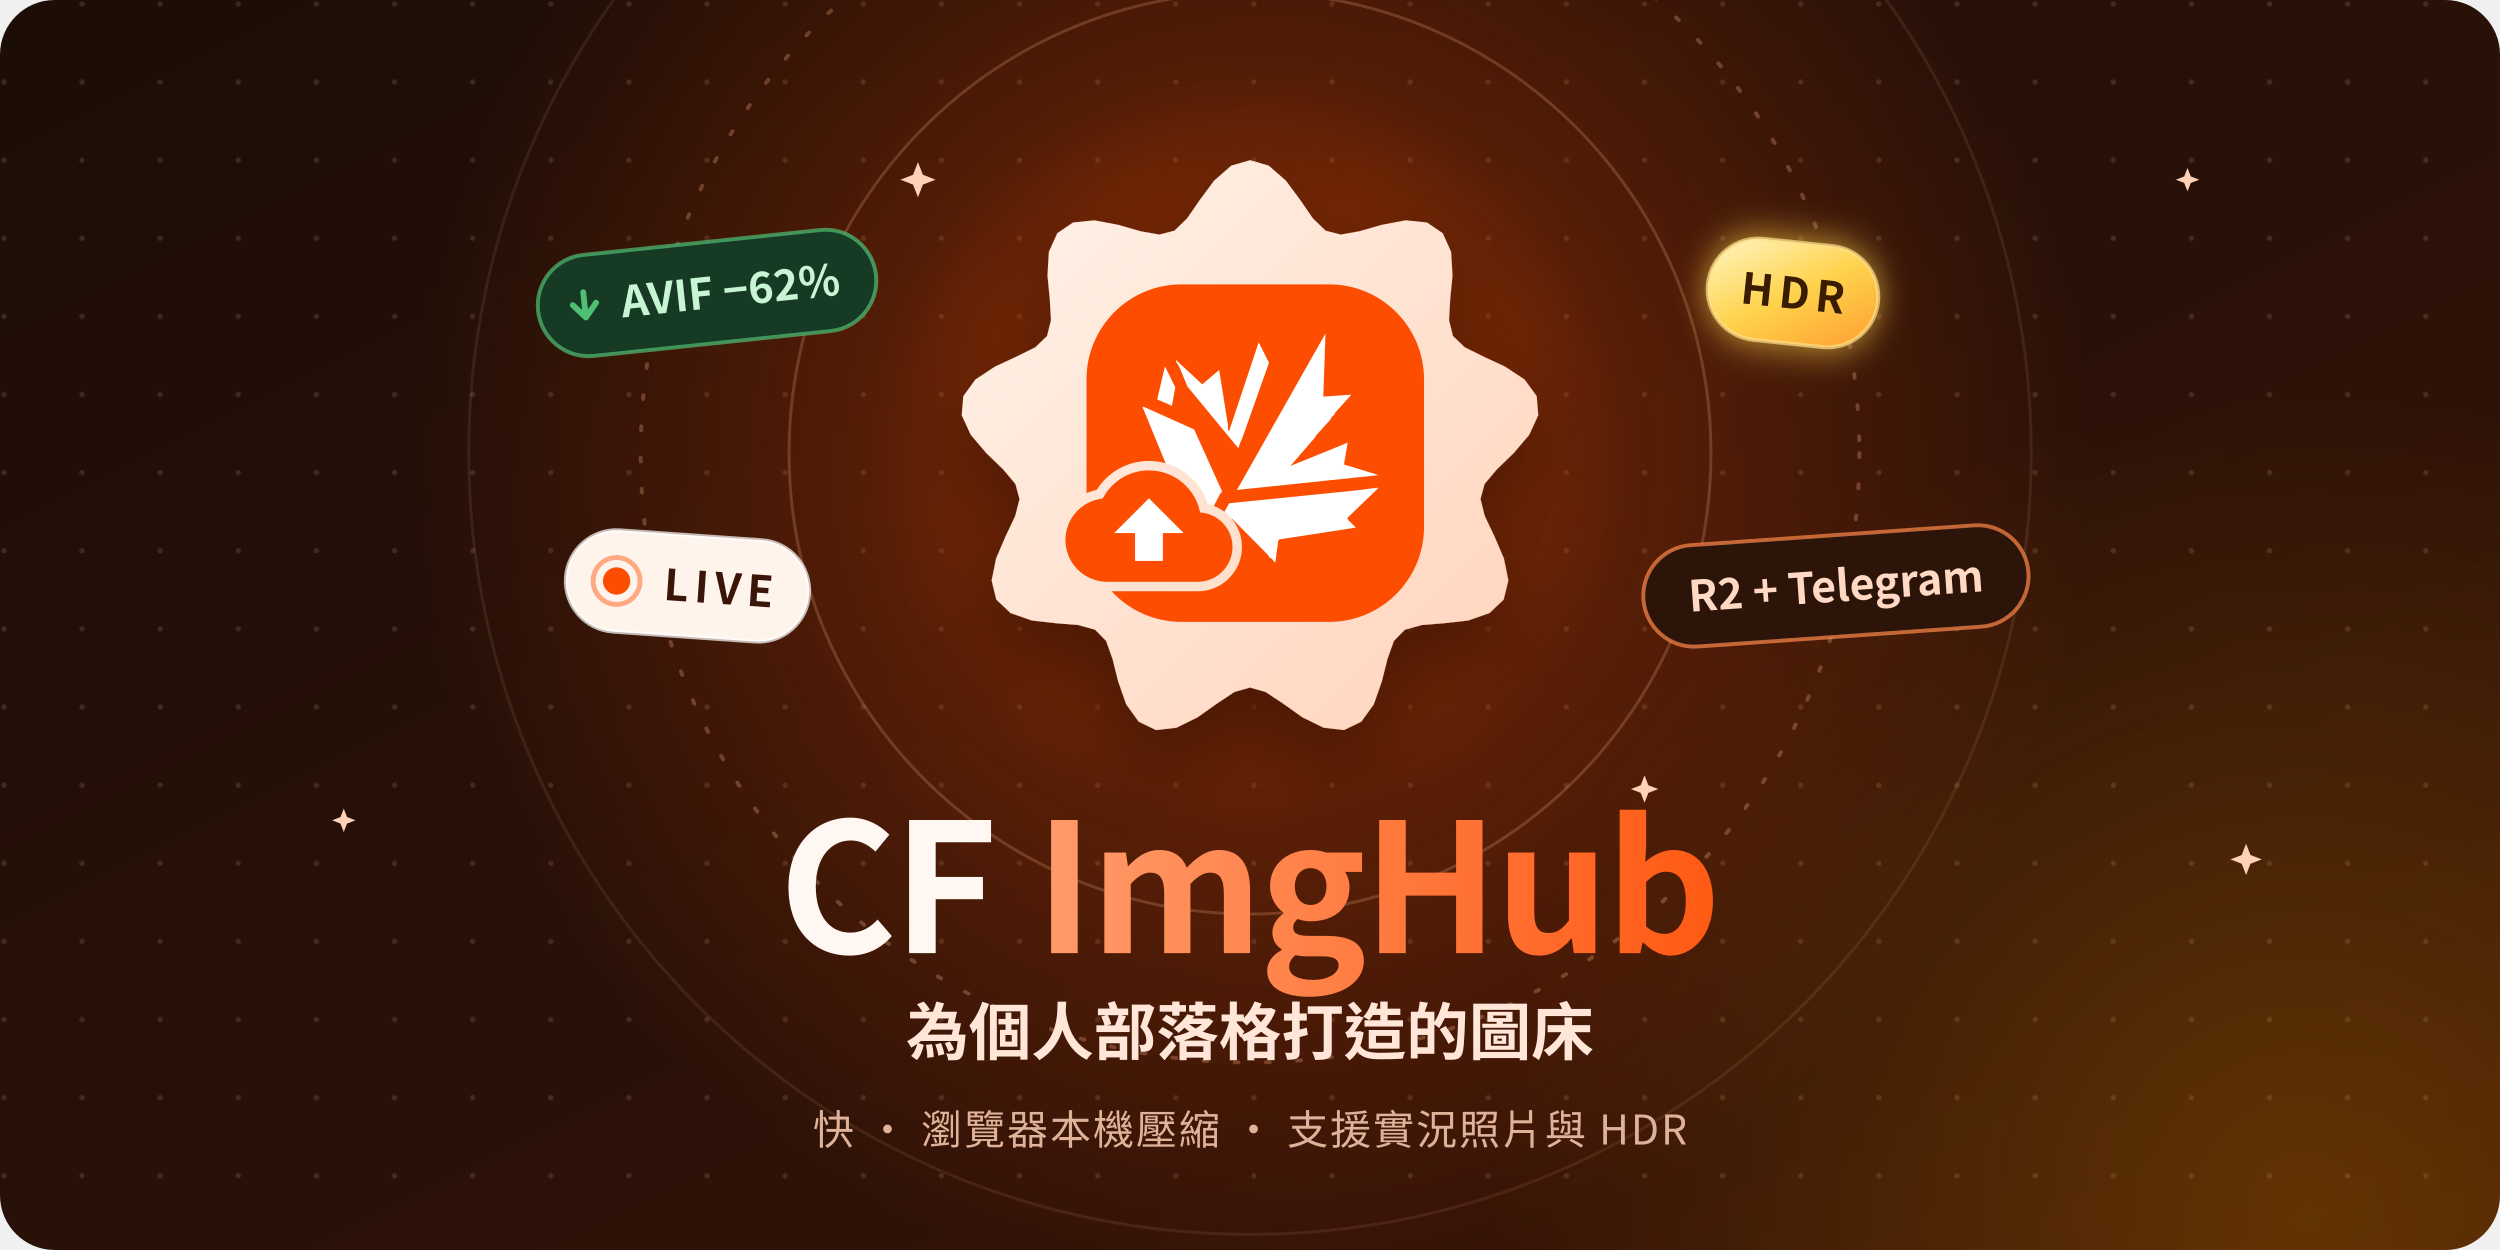
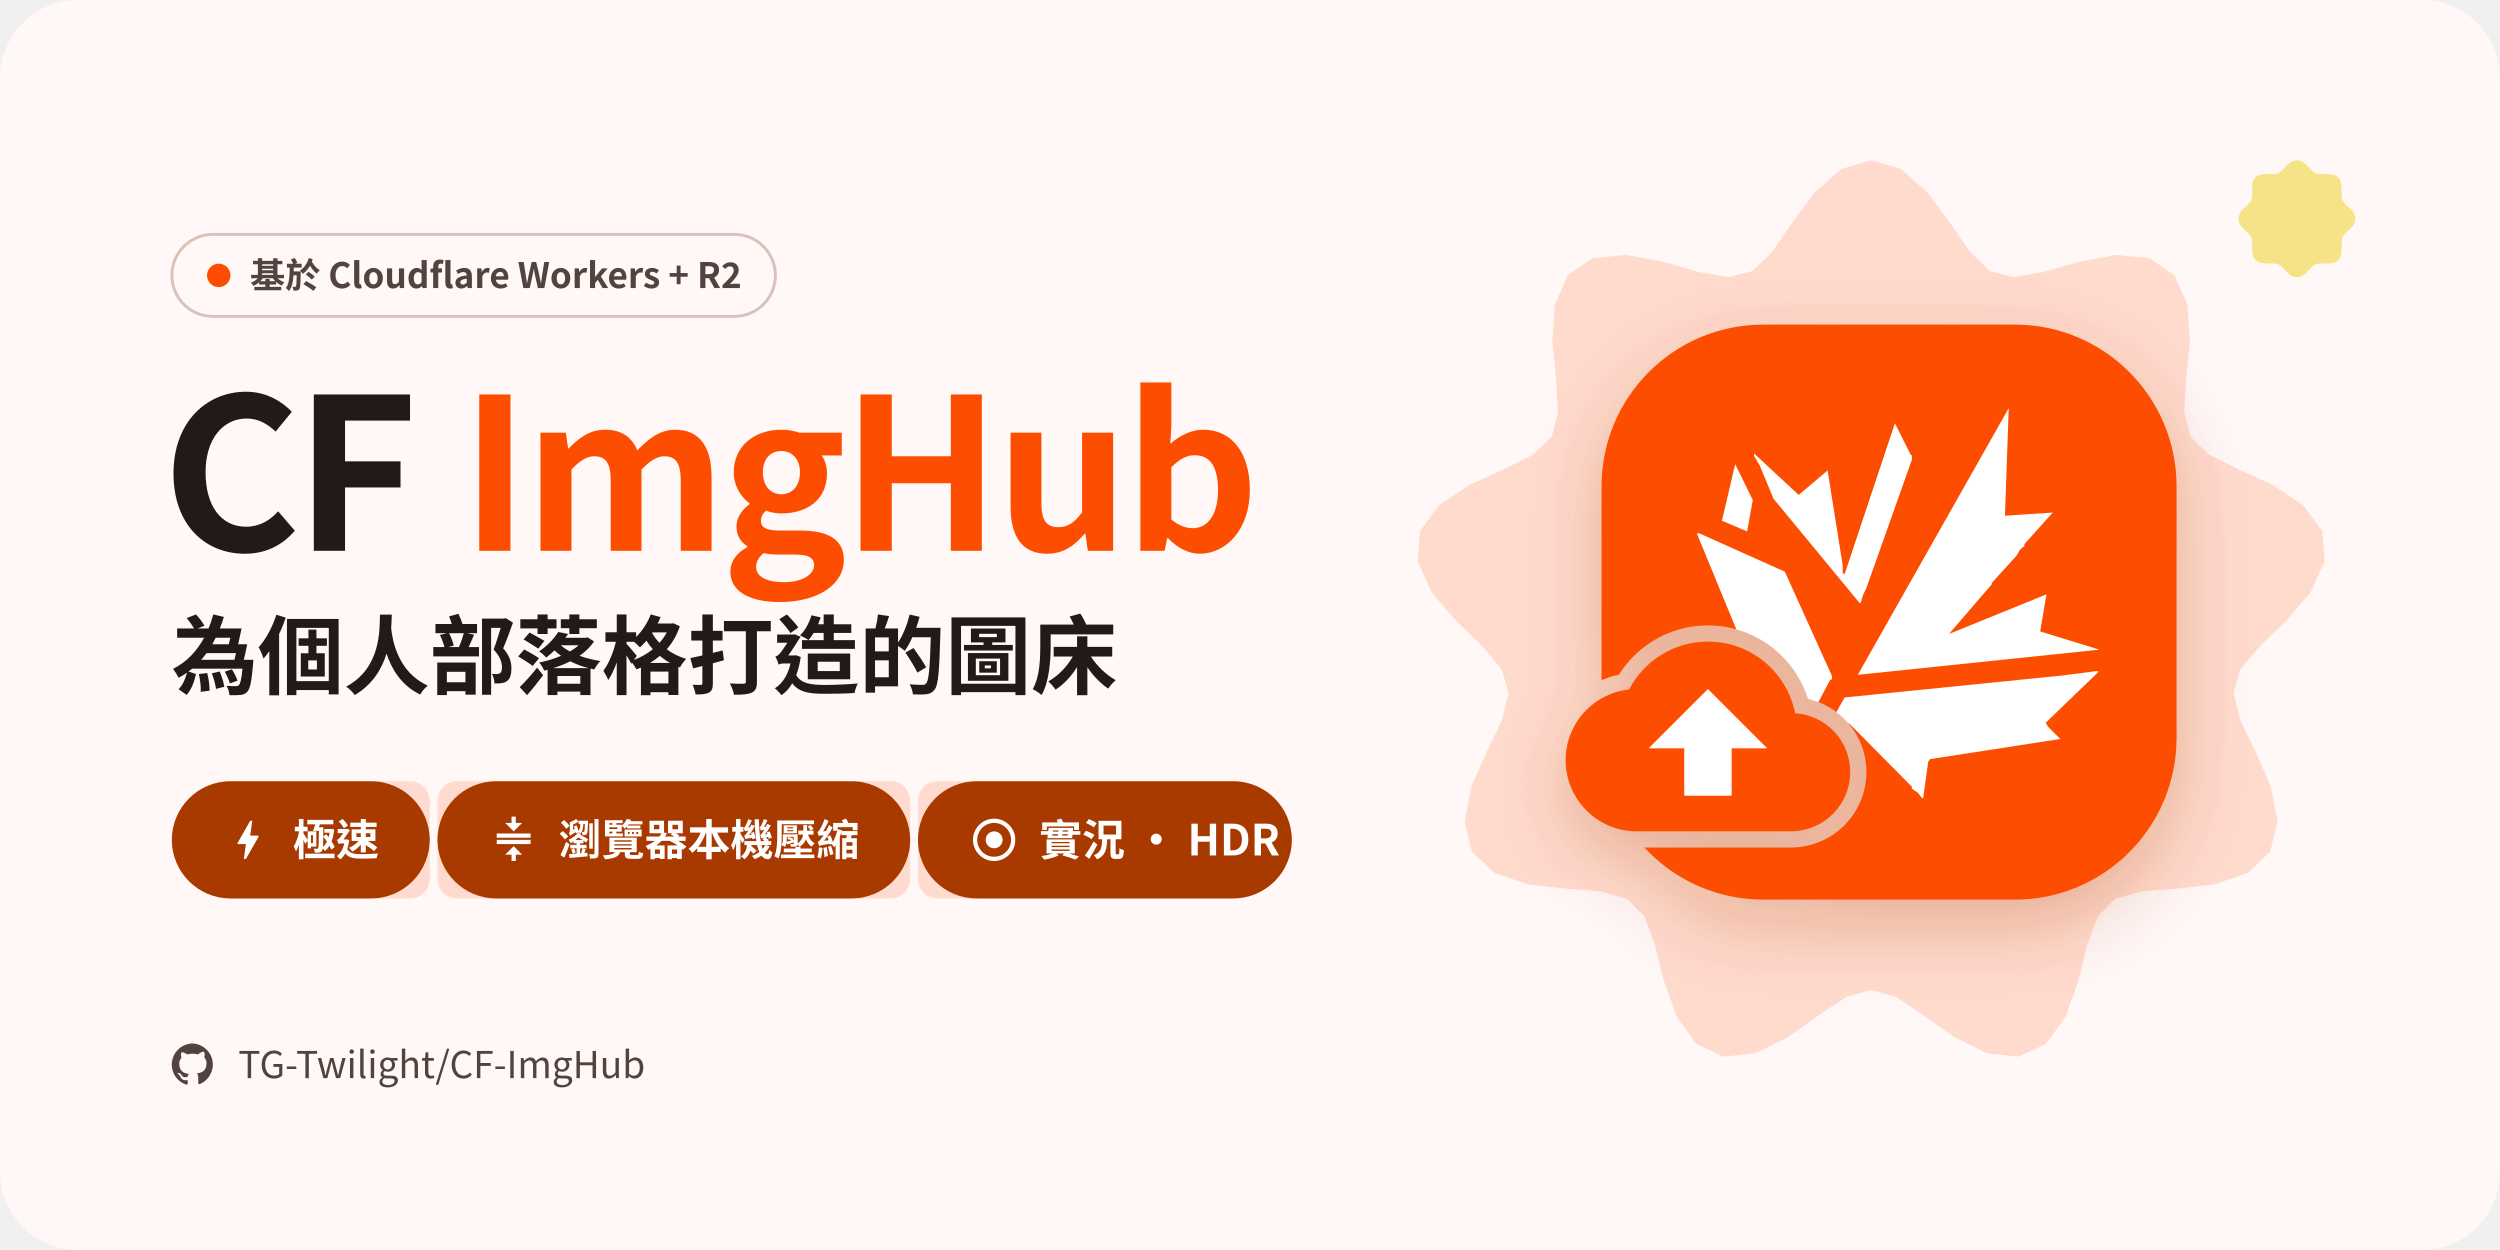
<svg xmlns="http://www.w3.org/2000/svg" width="1280" height="640" viewBox="0 0 1280 640" role="img" aria-labelledby="t d" lang="zh-Hant">
  <style>
- .spin{transform-box:view-box;transform-origin:640px 232px;animation:spin 48s linear infinite}
- .spin-r{transform-box:view-box;transform-origin:640px 232px;animation:spin 90s linear infinite reverse}
- .float{animation:float 5s ease-in-out infinite alternate}
- .bob{transform-box:view-box;transform-origin:640px 232px;animation:bob 7s ease-in-out infinite alternate}
- .pulse{animation:pulse 6s ease-in-out infinite alternate}
- .blink{animation:blink 1.6s ease-in-out infinite}
- @keyframes spin{to{transform:rotate(360deg)}}
- @keyframes float{from{transform:translateY(-7px)}to{transform:translateY(7px)}}
- @keyframes bob{from{transform:rotate(-4deg) scale(1)}to{transform:rotate(3deg) scale(1.03)}}
- @keyframes pulse{from{opacity:.55}to{opacity:.95}}
- @keyframes blink{0%,100%{opacity:1}50%{opacity:.25}}
- @media (prefers-reduced-motion:reduce){*{animation:none!important}}
+ .seg-on,.seg-off{animation:7.2s infinite}
+ .seg-on{animation-name:on;transform-box:fill-box;transform-origin:center}
+ .seg-off{animation-name:off}
+ @keyframes on{0%{opacity:0;transform:scale(.94)}2.5%{opacity:1;transform:scale(1.03);animation-timing-function:cubic-bezier(.3,0,.2,1)}9%{transform:scale(1)}32%{opacity:1}34.5%,100%{opacity:0;transform:scale(1)}}
+ @keyframes off{0%{opacity:1}2.5%,32%{opacity:0}34.5%,100%{opacity:1}}
+ .turn{transform-box:fill-box;transform-origin:center;animation:turn 90s linear infinite}
+ @keyframes turn{to{transform:rotate(360deg)}}
+ .up{animation:up 3.2s infinite}
+ @keyframes up{0%,55%{transform:translateY(0)}68%{transform:translateY(-3px);animation-timing-function:cubic-bezier(.3,0,.2,1)}80%{transform:translateY(.6px)}90%,100%{transform:translateY(0)}}
+ .bob{transform-box:fill-box;transform-origin:center;animation:bob 6s ease-in-out infinite alternate}
+ @keyframes bob{from{transform:translateY(-5px) rotate(-1.5deg)}to{transform:translateY(5px) rotate(1.5deg)}}
+ @media (prefers-reduced-motion:reduce){*{animation:none!important}.seg-on{opacity:0}}
</style>
  <defs>
-     <linearGradient id="bg" x1="0" y1="0" x2="1" y2="1">
-       <stop stop-color="#1c0d07" />
-       <stop offset=".55" stop-color="#2a1108" />
-       <stop offset="1" stop-color="#3d1505" />
-     </linearGradient>
-     <radialGradient id="glow" cx="640" cy="232" r="430" gradientUnits="userSpaceOnUse">
-       <stop stop-color="#fc4d00" stop-opacity=".75" />
-       <stop offset=".45" stop-color="#fc4d00" stop-opacity=".22" />
-       <stop offset="1" stop-color="#fc4d00" stop-opacity="0" />
-     </radialGradient>
-     <radialGradient id="glow2" cx="1180" cy="620" r="420" gradientUnits="userSpaceOnUse">
-       <stop stop-color="#ffb000" stop-opacity=".2" />
-       <stop offset="1" stop-color="#ffb000" stop-opacity="0" />
-     </radialGradient>
-     <linearGradient id="shape" x1="0" y1="0" x2="1" y2="1">
-       <stop stop-color="#fff3ea" />
-       <stop offset="1" stop-color="#ffd3bb" />
-     </linearGradient>
-     <linearGradient id="title" x1="0" y1="0" x2="1" y2="0">
-       <stop stop-color="#ffb48c" />
-       <stop offset="1" stop-color="#ff5a14" />
-     </linearGradient>
-     <linearGradient id="hdr" x1="0" y1="0" x2="1" y2="1">
-       <stop stop-color="#fff6c8" />
-       <stop offset=".5" stop-color="#ffd34d" />
-       <stop offset="1" stop-color="#ff9d2e" />
-     </linearGradient>
-     <pattern id="dots" width="40" height="40" patternUnits="userSpaceOnUse">
-       <circle cx="2" cy="2" r="1.4" fill="#ffd9c6" opacity=".13" />
-     </pattern>
-     <filter id="soft" x="-30%" y="-60%" width="160%" height="220%">
-       <feDropShadow dx="0" dy="0" stdDeviation="9" flood-color="#ffd34d" flood-opacity=".75" />
-     </filter>
-     <filter id="shadow" x="-30%" y="-30%" width="160%" height="160%">
-       <feDropShadow dx="0" dy="18" stdDeviation="22" flood-color="#000" flood-opacity=".45" />
+     <filter id="lift" x="-30%" y="-30%" width="160%" height="170%">
+       <feDropShadow dx="0" dy="3" stdDeviation="4" flood-color="#a83a00" flood-opacity=".28" />
    </filter>
    <mask id="cut">
      <rect x="-8" y="-8" width="80" height="80" fill="#fff" />
      <path d="M19.35 10.04C18.67 6.59 15.64 4 12 4 9.11 4 6.6 5.64 5.35 8.04 2.34 8.36 0 10.91 0 14c0 3.31 2.69 6 6 6h13c2.76 0 5-2.24 5-5 0-2.64-2.05-4.78-4.65-4.96z" transform="translate(-4 30) scale(1.32)" stroke="#000" stroke-width="2.73" stroke-linejoin="round" />
    </mask>
    <clipPath id="frame">
-       <rect width="1280" height="640" rx="28" />
+       <rect width="1280" height="640" rx="40" />
    </clipPath>
  </defs>
-   <g clip-path="url(#frame)" font-family="'Segoe UI', 'PingFang TC', 'Microsoft JhengHei', 'Noto Sans CJK TC', 'Noto Sans TC', sans-serif">
-     <rect width="1280" height="640" fill="url(#bg)" />
-     <rect width="1280" height="640" fill="url(#dots)" />
-     <rect width="1280" height="640" fill="url(#glow2)" />
-     <circle class="pulse" cx="640" cy="232" r="430" fill="url(#glow)" />
-     <g fill="none" stroke="#ffb48c">
-       <circle cx="640" cy="232" r="236" stroke-opacity=".22" stroke-width="1.5" />
-       <circle class="spin-r" cx="640" cy="232" r="312" stroke-opacity=".28" stroke-width="2" stroke-dasharray="2 14" stroke-linecap="round" />
-       <circle cx="640" cy="232" r="400" stroke-opacity=".1" stroke-width="1.5" />
+   <g clip-path="url(#frame)" font-family="'Segoe UI Variable Display', 'Segoe UI', 'PingFang TC', 'Microsoft JhengHei', 'Noto Sans CJK TC', 'Noto Sans TC', sans-serif">
+     <rect width="1280" height="640" fill="#fff8f6" />
+     <rect x="88" y="120" width="309" height="42" rx="21" fill="none" stroke="#d8c2ba" stroke-width="1.5" />
+     <circle cx="112" cy="141" r="6" fill="#fc4d00" />
+     <text x="128" y="147.5" font-size="18" font-weight="600" fill="#53433e">基於 Cloudflare Workers + R2</text>
+     <text x="83" y="282" font-size="108" font-weight="800" letter-spacing="-3" fill="#231917">CF <tspan fill="#fc4d00">ImgHub</tspan>
+     </text>
+     <text x="88" y="352" font-size="44" font-weight="700" fill="#231917">為個人部落格打造的圖床</text>
+     <g class="seg-off" style="animation-delay:0.0s">
+       <path d="M118.0,400 H210.0 A10,10 0 0 1 220.0,410 V450 A10,10 0 0 1 210.0,460 H118.0 A30.0,30.0 0 0 1 88,430.0 V430.0 A30.0,30.0 0 0 1 118.0,400 Z" fill="#ffdbcf" />
+       <path transform="translate(114 417.0) scale(1.0833)" d="M11 21h-1l1-7H7.5c-.88 0-.33-.75-.31-.78C8.48 10.94 10.42 7.54 13.01 3h1l-1 7h3.51c.4 0 .62.19.4.66C12.97 17.55 11 21 11 21z" fill="#2c160b" />
+       <text x="150.0" y="438.0" font-size="22" font-weight="600" fill="#2c160b">極速</text>
    </g>
-     <path d="M470,83 L472.52,89.48 479,92 472.52,94.52 470,101 467.48,94.52 461,92 467.48,89.48Z" fill="#ffd2b8" class="blink" style="animation-duration:3.1s;animation-delay:0s" />
-     <path d="M842,397 L843.96,402.04 849,404 843.96,405.96 842,411 840.04,405.96 835,404 840.04,402.04Z" fill="#ffd2b8" class="blink" style="animation-duration:2.6s;animation-delay:-1s" />
-     <path d="M1120,86 L1121.68,90.32 1126,92 1121.68,93.68 1120,98 1118.32,93.68 1114,92 1118.32,90.32Z" fill="#ffd2b8" class="blink" style="animation-duration:3.7s;animation-delay:-2s" />
-     <path d="M176,414 L177.68,418.32 182,420 177.68,421.68 176,426 174.32,421.68 170,420 174.32,418.32Z" fill="#ffd2b8" class="blink" style="animation-duration:2.9s;animation-delay:-0.5s" />
-     <path d="M1150,432 L1152.24,437.76 1158,440 1152.24,442.24 1150,448 1147.76,442.24 1142,440 1147.76,437.76Z" fill="#ffd2b8" class="blink" style="animation-duration:3.3s;animation-delay:-1.7s" />
-     <g class="spin">
-       <polygon points="640.0,82.0 649.6,84.8 658.4,92.5 665.8,102.5 672.2,111.8 678.7,118.1 686.4,120.1 696.0,118.4 707.5,115.1 719.6,112.8 730.6,113.9 738.7,119.4 743.0,129.0 743.7,141.1 742.5,153.3 741.9,163.9 743.9,172.0 749.9,177.8 759.4,182.5 770.6,187.7 780.6,194.3 786.8,202.8 787.6,212.6 783.0,222.6 775.0,232.0 766.4,240.3 760.1,247.8 758.0,255.5 760.2,264.2 765.1,274.5 770.0,285.9 772.3,297.2 769.9,307.0 762.6,313.9 751.7,317.7 739.3,319.1 728.0,320.0 719.3,322.4 713.7,328.1 710.4,337.3 707.5,348.9 703.4,360.6 697.0,369.5 688.1,373.8 677.7,372.6 666.9,367.3 656.9,360.2 648.0,354.3 640.0,352.0 632.0,354.3 623.1,360.2 613.1,367.3 602.3,372.6 591.9,373.8 583.0,369.5 576.6,360.6 572.5,348.9 569.6,337.3 566.3,328.1 560.7,322.4 552.0,320.0 540.7,319.1 528.3,317.7 517.4,313.9 510.1,307.0 507.7,297.2 510.0,285.9 514.9,274.5 519.8,264.2 522.0,255.5 519.9,247.8 513.6,240.3 505.0,232.0 497.0,222.6 492.4,212.6 493.2,202.8 499.4,194.3 509.4,187.7 520.6,182.5 530.1,177.8 536.1,172.0 538.1,163.9 537.5,153.3 536.3,141.1 537.0,129.0 541.3,119.4 549.4,113.9 560.4,112.8 572.5,115.1 584.0,118.4 593.6,120.1 601.3,118.1 607.8,111.8 614.2,102.5 621.6,92.5 630.4,84.8" fill="url(#shape)" filter="url(#shadow)">
-         <animate attributeName="points" dur="14s" repeatCount="indefinite" calcMode="spline" keyTimes="0.000;0.200;0.400;0.600;0.800;1.000" keySplines="0.45 0 0.2 1;0.45 0 0.2 1;0.45 0 0.2 1;0.45 0 0.2 1;0.45 0 0.2 1" values="640.0,82.0 649.6,84.8 658.4,92.5 665.8,102.5 672.2,111.8 678.7,118.1 686.4,120.1 696.0,118.4 707.5,115.1 719.6,112.8 730.6,113.9 738.7,119.4 743.0,129.0 743.7,141.1 742.5,153.3 741.9,163.9 743.9,172.0 749.9,177.8 759.4,182.5 770.6,187.7 780.6,194.3 786.8,202.8 787.6,212.6 783.0,222.6 775.0,232.0 766.4,240.3 760.1,247.8 758.0,255.5 760.2,264.2 765.1,274.5 770.0,285.9 772.3,297.2 769.9,307.0 762.6,313.9 751.7,317.7 739.3,319.1 728.0,320.0 719.3,322.4 713.7,328.1 710.4,337.3 707.5,348.9 703.4,360.6 697.0,369.5 688.1,373.8 677.7,372.6 666.9,367.3 656.9,360.2 648.0,354.3 640.0,352.0 632.0,354.3 623.1,360.2 613.1,367.3 602.3,372.6 591.9,373.8 583.0,369.5 576.6,360.6 572.5,348.9 569.6,337.3 566.3,328.1 560.7,322.4 552.0,320.0 540.7,319.1 528.3,317.7 517.4,313.9 510.1,307.0 507.7,297.2 510.0,285.9 514.9,274.5 519.8,264.2 522.0,255.5 519.9,247.8 513.6,240.3 505.0,232.0 497.0,222.6 492.4,212.6 493.2,202.8 499.4,194.3 509.4,187.7 520.6,182.5 530.1,177.8 536.1,172.0 538.1,163.9 537.5,153.3 536.3,141.1 537.0,129.0 541.3,119.4 549.4,113.9 560.4,112.8 572.5,115.1 584.0,118.4 593.6,120.1 601.3,118.1 607.8,111.8 614.2,102.5 621.6,92.5 630.4,84.8;640.0,82.0 649.8,82.5 659.5,84.0 669.0,86.4 678.1,89.7 686.8,94.0 695.0,99.1 702.6,105.1 709.4,111.8 715.3,119.3 720.2,127.5 723.6,136.7 722.7,149.3 735.3,148.4 744.5,151.8 752.7,156.7 760.2,162.6 766.9,169.4 772.9,177.0 778.0,185.2 782.3,193.9 785.6,203.0 788.0,212.5 789.5,222.2 790.0,232.0 789.5,241.8 788.0,251.5 785.6,261.0 782.3,270.1 778.0,278.8 772.9,287.0 766.9,294.6 760.2,301.4 752.7,307.3 744.5,312.2 735.3,315.6 722.7,314.7 723.6,327.3 720.2,336.5 715.3,344.7 709.4,352.2 702.6,358.9 695.0,364.9 686.8,370.0 678.1,374.3 669.0,377.6 659.5,380.0 649.8,381.5 640.0,382.0 630.2,381.5 620.5,380.0 611.0,377.6 601.9,374.3 593.2,370.0 585.0,364.9 577.4,358.9 570.6,352.2 564.7,344.7 559.8,336.5 556.4,327.3 557.3,314.7 544.7,315.6 535.5,312.2 527.3,307.3 519.8,301.4 513.1,294.6 507.1,287.0 502.0,278.8 497.7,270.1 494.4,261.0 492.0,251.5 490.5,241.8 490.0,232.0 490.5,222.2 492.0,212.5 494.4,203.0 497.7,193.9 502.0,185.2 507.1,177.0 513.1,169.4 519.8,162.6 527.3,156.7 535.5,151.8 544.7,148.4 557.3,149.3 556.4,136.7 559.8,127.5 564.7,119.3 570.6,111.8 577.4,105.1 585.0,99.1 593.2,94.0 601.9,89.7 611.0,86.4 620.5,84.0 630.2,82.5;640.0,82.0 648.8,97.8 656.4,107.1 662.9,116.7 666.4,133.5 677.8,120.7 688.2,115.6 699.5,111.4 715.0,102.1 714.7,120.2 716.7,132.0 717.5,143.6 712.1,159.9 728.4,154.5 740.0,155.3 751.8,157.3 769.9,157.0 760.6,172.5 756.4,183.8 751.3,194.2 738.5,205.6 755.3,209.1 764.9,215.6 774.2,223.2 790.0,232.0 774.2,240.8 764.9,248.4 755.3,254.9 738.5,258.4 751.3,269.8 756.4,280.2 760.6,291.5 769.9,307.0 751.8,306.7 740.0,308.7 728.4,309.5 712.1,304.1 717.5,320.4 716.7,332.0 714.7,343.8 715.0,361.9 699.5,352.6 688.2,348.4 677.8,343.3 666.4,330.5 662.9,347.3 656.4,356.9 648.8,366.2 640.0,382.0 631.2,366.2 623.6,356.9 617.1,347.3 613.6,330.5 602.2,343.3 591.8,348.4 580.5,352.6 565.0,361.9 565.3,343.8 563.3,332.0 562.5,320.4 567.9,304.1 551.6,309.5 540.0,308.7 528.2,306.7 510.1,307.0 519.4,291.5 523.6,280.2 528.7,269.8 541.5,258.4 524.7,254.9 515.1,248.4 505.8,240.8 490.0,232.0 505.8,223.2 515.1,215.6 524.7,209.1 541.5,205.6 528.7,194.2 523.6,183.8 519.4,172.5 510.1,157.0 528.2,157.3 540.0,155.3 551.6,154.5 567.9,159.9 562.5,143.6 563.3,132.0 565.3,120.2 565.0,102.1 580.5,111.4 591.8,115.6 602.2,120.7 613.6,133.5 617.1,116.7 623.6,107.1 631.2,97.8;640.0,82.0 649.7,84.2 658.7,90.3 666.4,99.1 673.0,109.0 678.6,118.2 684.2,125.4 690.4,129.7 698.2,131.2 707.8,130.6 718.9,129.1 730.8,128.4 742.3,129.7 752.1,133.7 758.9,140.8 762.2,150.3 762.1,161.5 759.4,173.1 755.6,184.1 752.2,193.9 750.7,202.3 752.1,209.7 756.7,216.6 763.8,223.9 772.0,232.0 779.7,241.2 785.0,251.1 786.8,261.2 784.3,270.7 777.8,278.8 768.3,285.2 757.3,289.9 746.5,293.5 737.3,297.0 730.6,301.5 726.4,307.8 724.3,316.3 723.2,326.9 721.8,338.6 718.9,350.1 713.8,359.8 706.3,366.5 696.9,369.3 686.2,368.2 675.4,364.0 665.1,358.0 655.8,352.0 647.6,347.6 640.0,346.0 632.4,347.6 624.2,352.0 614.9,358.0 604.6,364.0 593.8,368.2 583.1,369.3 573.7,366.5 566.2,359.8 561.1,350.1 558.2,338.6 556.8,326.9 555.7,316.3 553.6,307.8 549.4,301.5 542.7,297.0 533.5,293.5 522.7,289.9 511.7,285.2 502.2,278.8 495.7,270.7 493.2,261.2 495.0,251.1 500.3,241.2 508.0,232.0 516.2,223.9 523.3,216.6 527.9,209.7 529.3,202.3 527.8,193.9 524.4,184.1 520.6,173.1 517.9,161.5 517.8,150.3 521.1,140.8 527.9,133.7 537.7,129.7 549.2,128.4 561.1,129.1 572.2,130.6 581.8,131.2 589.6,129.7 595.8,125.4 601.4,118.2 607.0,109.0 613.6,99.1 621.3,90.3 630.3,84.2;640.0,82.0 649.7,83.9 658.8,89.2 666.9,96.7 674.2,104.5 681.0,111.2 688.2,115.6 696.4,117.6 706.0,117.7 716.7,117.3 727.7,117.8 737.8,120.4 746.1,125.9 751.6,134.2 754.2,144.3 754.7,155.3 754.3,166.0 754.4,175.6 756.4,183.8 760.8,191.0 767.5,197.8 775.3,205.1 782.8,213.2 788.1,222.3 790.0,232.0 788.1,241.7 782.8,250.8 775.3,258.9 767.5,266.2 760.8,273.0 756.4,280.2 754.4,288.4 754.3,298.0 754.7,308.7 754.2,319.7 751.6,329.8 746.1,338.1 737.8,343.6 727.7,346.2 716.7,346.7 706.0,346.3 696.4,346.4 688.2,348.4 681.0,352.8 674.2,359.5 666.9,367.3 658.8,374.8 649.7,380.1 640.0,382.0 630.3,380.1 621.2,374.8 613.1,367.3 605.8,359.5 599.0,352.8 591.8,348.4 583.6,346.4 574.0,346.3 563.3,346.7 552.3,346.2 542.2,343.6 533.9,338.1 528.4,329.8 525.8,319.7 525.3,308.7 525.7,298.0 525.6,288.4 523.6,280.2 519.2,273.0 512.5,266.2 504.7,258.9 497.2,250.8 491.9,241.7 490.0,232.0 491.9,222.3 497.2,213.2 504.7,205.1 512.5,197.8 519.2,191.0 523.6,183.8 525.6,175.6 525.7,166.0 525.3,155.3 525.8,144.3 528.4,134.2 533.9,125.9 542.2,120.4 552.3,117.8 563.3,117.3 574.0,117.7 583.6,117.6 591.8,115.6 599.0,111.2 605.8,104.5 613.1,96.7 621.2,89.2 630.3,83.9;640.0,82.0 649.6,84.8 658.4,92.5 665.8,102.5 672.2,111.8 678.7,118.1 686.4,120.1 696.0,118.4 707.5,115.1 719.6,112.8 730.6,113.9 738.7,119.4 743.0,129.0 743.7,141.1 742.5,153.3 741.9,163.9 743.9,172.0 749.9,177.8 759.4,182.5 770.6,187.7 780.6,194.3 786.8,202.8 787.6,212.6 783.0,222.6 775.0,232.0 766.4,240.3 760.1,247.8 758.0,255.5 760.2,264.2 765.1,274.5 770.0,285.9 772.3,297.2 769.9,307.0 762.6,313.9 751.7,317.7 739.3,319.1 728.0,320.0 719.3,322.4 713.7,328.1 710.4,337.3 707.5,348.9 703.4,360.6 697.0,369.5 688.1,373.8 677.7,372.6 666.9,367.3 656.9,360.2 648.0,354.3 640.0,352.0 632.0,354.3 623.1,360.2 613.1,367.3 602.3,372.6 591.9,373.8 583.0,369.5 576.6,360.6 572.5,348.9 569.6,337.3 566.3,328.1 560.7,322.4 552.0,320.0 540.7,319.1 528.3,317.7 517.4,313.9 510.1,307.0 507.7,297.2 510.0,285.9 514.9,274.5 519.8,264.2 522.0,255.5 519.9,247.8 513.6,240.3 505.0,232.0 497.0,222.6 492.4,212.6 493.2,202.8 499.4,194.3 509.4,187.7 520.6,182.5 530.1,177.8 536.1,172.0 538.1,163.9 537.5,153.3 536.3,141.1 537.0,129.0 541.3,119.4 549.4,113.9 560.4,112.8 572.5,115.1 584.0,118.4 593.6,120.1 601.3,118.1 607.8,111.8 614.2,102.5 621.6,92.5 630.4,84.8" />
-       </polygon>
+     <g class="seg-on" style="animation-delay:0.0s">
+       <rect x="88.0" y="400" width="132.0" height="60" rx="30.0" fill="#a83a00" />
+       <path transform="translate(114 417.0) scale(1.0833)" d="M11 21h-1l1-7H7.5c-.88 0-.33-.75-.31-.78C8.48 10.94 10.42 7.54 13.01 3h1l-1 7h3.51c.4 0 .62.19.4.66C12.97 17.55 11 21 11 21z" fill="#ffffff" />
+       <text x="150.0" y="438.0" font-size="22" font-weight="600" fill="#ffffff">極速</text>
    </g>
+     <g class="seg-off" style="animation-delay:-4.8s">
+       <path d="M234.0,400 H456.0 A10,10 0 0 1 466.0,410 V450 A10,10 0 0 1 456.0,460 H234.0 A10,10 0 0 1 224.0,450 V410 A10,10 0 0 1 234.0,400 Z" fill="#ffdbcf" />
+       <path transform="translate(250.0 417.0) scale(1.0833)" d="M8 19h3v3h2v-3h3l-4-4-4 4zm8-15h-3V1h-2v3H8l4 4 4-4zM4 9v2h16V9H4zm0 3h16v2H4z" fill="#2c160b" />
+       <text x="286.0" y="438.0" font-size="22" font-weight="600" fill="#2c160b">瀏覽器本機壓縮</text>
+     </g>
+     <g class="seg-on" style="animation-delay:-4.8s">
+       <rect x="224.0" y="400" width="242.0" height="60" rx="30.0" fill="#a83a00" />
+       <path transform="translate(250.0 417.0) scale(1.0833)" d="M8 19h3v3h2v-3h3l-4-4-4 4zm8-15h-3V1h-2v3H8l4 4 4-4zM4 9v2h16V9H4zm0 3h16v2H4z" fill="#ffffff" />
+       <text x="286.0" y="438.0" font-size="22" font-weight="600" fill="#ffffff">瀏覽器本機壓縮</text>
+     </g>
+     <g class="seg-off" style="animation-delay:-2.4s">
+       <path d="M480.0,400 H631.4 A30.0,30.0 0 0 1 661.4,430.0 V430.0 A30.0,30.0 0 0 1 631.4,460 H480.0 A10,10 0 0 1 470.0,450 V410 A10,10 0 0 1 480.0,400 Z" fill="#ffdbcf" />
+       <path transform="translate(496.0 417.0) scale(1.0833)" d="M12 8a4 4 0 1 0 0 8 4 4 0 0 0 0-8zm0-6a10 10 0 1 0 0 20 10 10 0 0 0 0-20zm0 18a8 8 0 1 1 0-16 8 8 0 0 1 0 16z" fill="#2c160b" />
+       <text x="532.0" y="438.0" font-size="22" font-weight="600" fill="#2c160b">實況 · HDR</text>
+     </g>
+     <g class="seg-on" style="animation-delay:-2.4s">
+       <rect x="470.0" y="400" width="191.4" height="60" rx="30.0" fill="#a83a00" />
+       <path transform="translate(496.0 417.0) scale(1.0833)" d="M12 8a4 4 0 1 0 0 8 4 4 0 0 0 0-8zm0-6a10 10 0 1 0 0 20 10 10 0 0 0 0-20zm0 18a8 8 0 1 1 0-16 8 8 0 0 1 0 16z" fill="#ffffff" />
+       <text x="532.0" y="438.0" font-size="22" font-weight="600" fill="#ffffff">實況 · HDR</text>
+     </g>
+     <path transform="translate(88 534) scale(.9)" fill="#53433e" d="M12 .3a12 12 0 0 0-3.8 23.4c.6.1.8-.3.8-.6v-2c-3.3.7-4-1.6-4-1.6-.6-1.4-1.4-1.8-1.4-1.8-1-.7.1-.7.1-.7 1.2.1 1.8 1.2 1.8 1.2 1 1.8 2.8 1.3 3.5 1 .1-.8.4-1.3.7-1.6-2.7-.3-5.5-1.3-5.5-6 0-1.2.5-2.3 1.3-3.1-.2-.4-.6-1.6 0-3.2 0 0 1-.3 3.3 1.2a11.5 11.5 0 0 1 6 0C17.3 4.6 18.3 5 18.3 5c.7 1.6.2 2.8.1 3.2.8.8 1.3 1.9 1.3 3.2 0 4.6-2.8 5.6-5.5 5.9.4.4.8 1.1.8 2.2v3.3c0 .3.2.7.8.6A12 12 0 0 0 12 .3" />
+     <text x="122" y="552" font-size="19" fill="#53433e">TG-Twilight/CF-ImgHub</text>
+     <g class="turn">
+       <polygon points="958.0,82.0 973.2,86.5 986.9,98.5 998.5,114.2 1008.7,129.0 1018.8,138.8 1030.9,141.9 1046.1,139.3 1064.2,134.1 1083.3,130.5 1100.6,132.2 1113.3,140.9 1120.0,156.0 1121.2,174.9 1119.3,194.2 1118.3,210.9 1121.5,223.6 1130.9,232.7 1145.9,240.2 1163.5,248.2 1179.3,258.7 1189.0,272.0 1190.2,287.4 1183.0,303.3 1170.4,318.0 1156.9,331.0 1147.0,342.9 1143.6,354.9 1147.0,368.7 1154.8,384.8 1162.6,402.7 1166.1,420.6 1162.4,436.0 1150.9,446.9 1133.7,452.8 1114.2,455.0 1096.4,456.4 1082.8,460.3 1074.0,469.2 1068.7,483.7 1064.2,501.9 1057.7,520.3 1047.6,534.4 1033.7,541.0 1017.3,539.3 1000.3,530.8 984.5,519.6 970.6,510.4 958.0,506.8 945.4,510.4 931.5,519.6 915.7,530.8 898.7,539.3 882.3,541.0 868.4,534.4 858.3,520.3 851.8,501.9 847.3,483.7 842.0,469.2 833.2,460.3 819.6,456.4 801.8,455.0 782.3,452.8 765.1,446.9 753.6,436.0 749.9,420.6 753.4,402.7 761.2,384.8 769.0,368.7 772.4,354.9 769.0,342.9 759.1,331.0 745.6,318.0 733.0,303.3 725.8,287.4 727.0,272.0 736.7,258.7 752.5,248.2 770.1,240.2 785.1,232.7 794.5,223.6 797.7,210.9 796.7,194.2 794.8,174.9 796.0,156.0 802.7,140.9 815.4,132.2 832.7,130.5 851.8,134.1 869.9,139.3 885.1,141.9 897.2,138.8 907.3,129.0 917.5,114.2 929.1,98.5 942.8,86.5" fill="#ffdbcd" />
+     </g>
+     <polygon points="1176.0,82.0 1177.9,82.4 1179.8,83.4 1181.4,84.9 1182.8,86.5 1184.2,87.8 1185.6,88.7 1187.3,89.1 1189.2,89.1 1191.3,89.1 1193.5,89.2 1195.6,89.7 1197.2,90.8 1198.3,92.4 1198.8,94.5 1198.9,96.7 1198.9,98.8 1198.9,100.7 1199.3,102.4 1200.2,103.8 1201.5,105.2 1203.1,106.6 1204.6,108.2 1205.6,110.1 1206.0,112.0 1205.6,113.9 1204.6,115.8 1203.1,117.4 1201.5,118.8 1200.2,120.2 1199.3,121.6 1198.9,123.3 1198.9,125.2 1198.9,127.3 1198.8,129.5 1198.3,131.6 1197.2,133.2 1195.6,134.3 1193.5,134.8 1191.3,134.9 1189.2,134.9 1187.3,134.9 1185.6,135.3 1184.2,136.2 1182.8,137.5 1181.4,139.1 1179.8,140.6 1177.9,141.6 1176.0,142.0 1174.1,141.6 1172.2,140.6 1170.6,139.1 1169.2,137.5 1167.8,136.2 1166.4,135.3 1164.7,134.9 1162.8,134.9 1160.7,134.9 1158.5,134.8 1156.4,134.3 1154.8,133.2 1153.7,131.6 1153.2,129.5 1153.1,127.3 1153.1,125.2 1153.1,123.3 1152.7,121.6 1151.8,120.2 1150.5,118.8 1148.9,117.4 1147.4,115.8 1146.4,113.9 1146.0,112.0 1146.4,110.1 1147.4,108.2 1148.9,106.6 1150.5,105.2 1151.8,103.8 1152.7,102.4 1153.1,100.7 1153.1,98.8 1153.1,96.7 1153.2,94.5 1153.7,92.4 1154.8,90.8 1156.4,89.7 1158.5,89.2 1160.7,89.1 1162.8,89.1 1164.7,89.1 1166.4,88.7 1167.8,87.8 1169.2,86.5 1170.6,84.9 1172.2,83.4 1174.1,82.4" fill="#f6e388" />
    <g class="bob">
-       <g transform="translate(640 232) scale(2.7) translate(-31 -32)">
+       <g transform="translate(820.0 166.2) scale(4.6)" filter="url(#lift)">
        <g mask="url(#cut)">
          <rect width="64" height="64" rx="18" fill="#fc4d00" />
          <path transform="translate(10.6 8.6) scale(0.7)" d="M49.6 1L49 18.1L56.6 17.6L52.1 22.6L52.1 22.9L51.4 23.5L50.8 24.5L46.9 28.8L46.9 29L40.1 36.9L55.6 30.6L54.6 36.5L64 39.4L25.6 43.4ZM31.5 3.4L34 8.4L34.2 8.5L34.2 9.2L27 29.5L26.4 30.8L26.1 31.9L25.9 32L12.2 15.4L10 10.1L9.1 8.6L9.1 8.2L16.2 14.8L20.8 10.9L23.2 26L23.2 27.2L23.5 27.4ZM6.1 9.9L8.9 15.6L8 20.6L4 18.9ZM0 20.9L0.4 20.9L14 27L21.5 43.6L21.5 44.1L21.2 44.2L19.1 48.2L3.2 44.5L3.4 44.1L3.6 44.1L5.5 42.4L7.8 40.8L7.9 40.1ZM63.6 42.8L63.9 42.9L55.5 51L55.8 51.6L57.8 53.6L37.1 56.8L36.8 57.2L36 63L35.8 63L35.2 62.2L34.2 61.5L34.2 61.2L24.2 51.1L23.9 51.4L18.9 61.2L18.6 61.5L15.2 61.8L23.5 47L58.2 43.5Z" fill="#fff" />
        </g>
        <path transform="translate(-4 30) scale(1.32)" d="M19.35 10.04C18.67 6.59 15.64 4 12 4 9.11 4 6.6 5.64 5.35 8.04 2.34 8.36 0 10.91 0 14c0 3.31 2.69 6 6 6h13c2.76 0 5-2.24 5-5 0-2.64-2.05-4.78-4.65-4.96z" fill="#fc4d00" />
-         <path transform="translate(-4 30) scale(1.32)" d="M14 13v4h-4v-4H7l5-5 5 5h-3z" fill="#fff" />
+         <g class="up">
+           <path transform="translate(-4 30) scale(1.32)" d="M14 13v4h-4v-4H7l5-5 5 5h-3z" fill="#fff" />
+         </g>
      </g>
    </g>
-     <g transform="translate(362 150) rotate(-6)">
-       <g class="float" style="animation-duration:5.2s;animation-delay:0s">
-         <rect x="-87.0" y="-26.0" width="174.0" height="52" rx="26.0" fill="#173a24" stroke="#4fbf74" stroke-opacity=".7" stroke-width="2" />
-         <path d="M-63.0,-7 v12 m-6,-6 l6,7 6,-7" fill="none" stroke="#4fbf74" stroke-width="3" stroke-linecap="round" stroke-linejoin="round" />
-         <text x="12" y="8" text-anchor="middle" font-size="22" font-weight="700" fill="#c8f5d4">AVIF −62%</text>
-       </g>
-     </g>
-     <g transform="translate(352 300) rotate(4)">
-       <g class="float" style="animation-duration:6.1s;animation-delay:-1.4s">
-         <rect x="-62.4" y="-26.0" width="124.8" height="52" rx="26.0" fill="#fff4ec" stroke="#ffffff" stroke-opacity=".7" stroke-width="2" />
-         <circle class="blink" cx="-36.4" cy="0" r="7" fill="#fc4d00" />
-         <circle cx="-36.4" cy="0" r="12" fill="none" stroke="#fc4d00" stroke-width="2.5" opacity=".45" />
-         <text x="16" y="8" text-anchor="middle" font-size="22" font-weight="800" fill="#3a1608" letter-spacing="3">LIVE</text>
-       </g>
-     </g>
-     <g transform="translate(918 150) rotate(6)">
-       <g class="float" style="animation-duration:5.6s;animation-delay:-2.2s">
-         <rect x="-43.8" y="-26.0" width="87.6" height="52" rx="26.0" fill="url(#hdr)" stroke="#ffe08a" stroke-opacity=".7" stroke-width="2" filter="url(#soft)" />
-         <text x="0" y="8" text-anchor="middle" font-size="22" font-weight="800" fill="#3a1d00" letter-spacing="3">HDR</text>
-       </g>
-     </g>
-     <g transform="translate(940 300) rotate(-4)">
-       <g class="float" style="animation-duration:6.6s;animation-delay:-0.7s">
-         <rect x="-98.8" y="-26.0" width="197.6" height="52" rx="26.0" fill="#2c1409" stroke="#ff8a4c" stroke-opacity=".7" stroke-width="2" />
-         <text x="0" y="8" text-anchor="middle" font-size="22" font-weight="700" fill="#ffd9c4">R2 + Telegram</text>
-       </g>
-     </g>
-     <text x="640" y="488" text-anchor="middle" font-size="92" font-weight="800" letter-spacing="-2" fill="#fff7f2">CF <tspan fill="url(#title)">ImgHub</tspan>
-     </text>
-     <text x="640" y="540" text-anchor="middle" font-size="32" font-weight="700" fill="#ffe6d8">為個人部落格打造的圖床</text>
-     <text x="640" y="586" text-anchor="middle" font-size="21" fill="#e0b29a" letter-spacing="1">快 · 瀏覽器本機壓縮 · 支援實況照片與 HDR</text>
  </g>
</svg>
